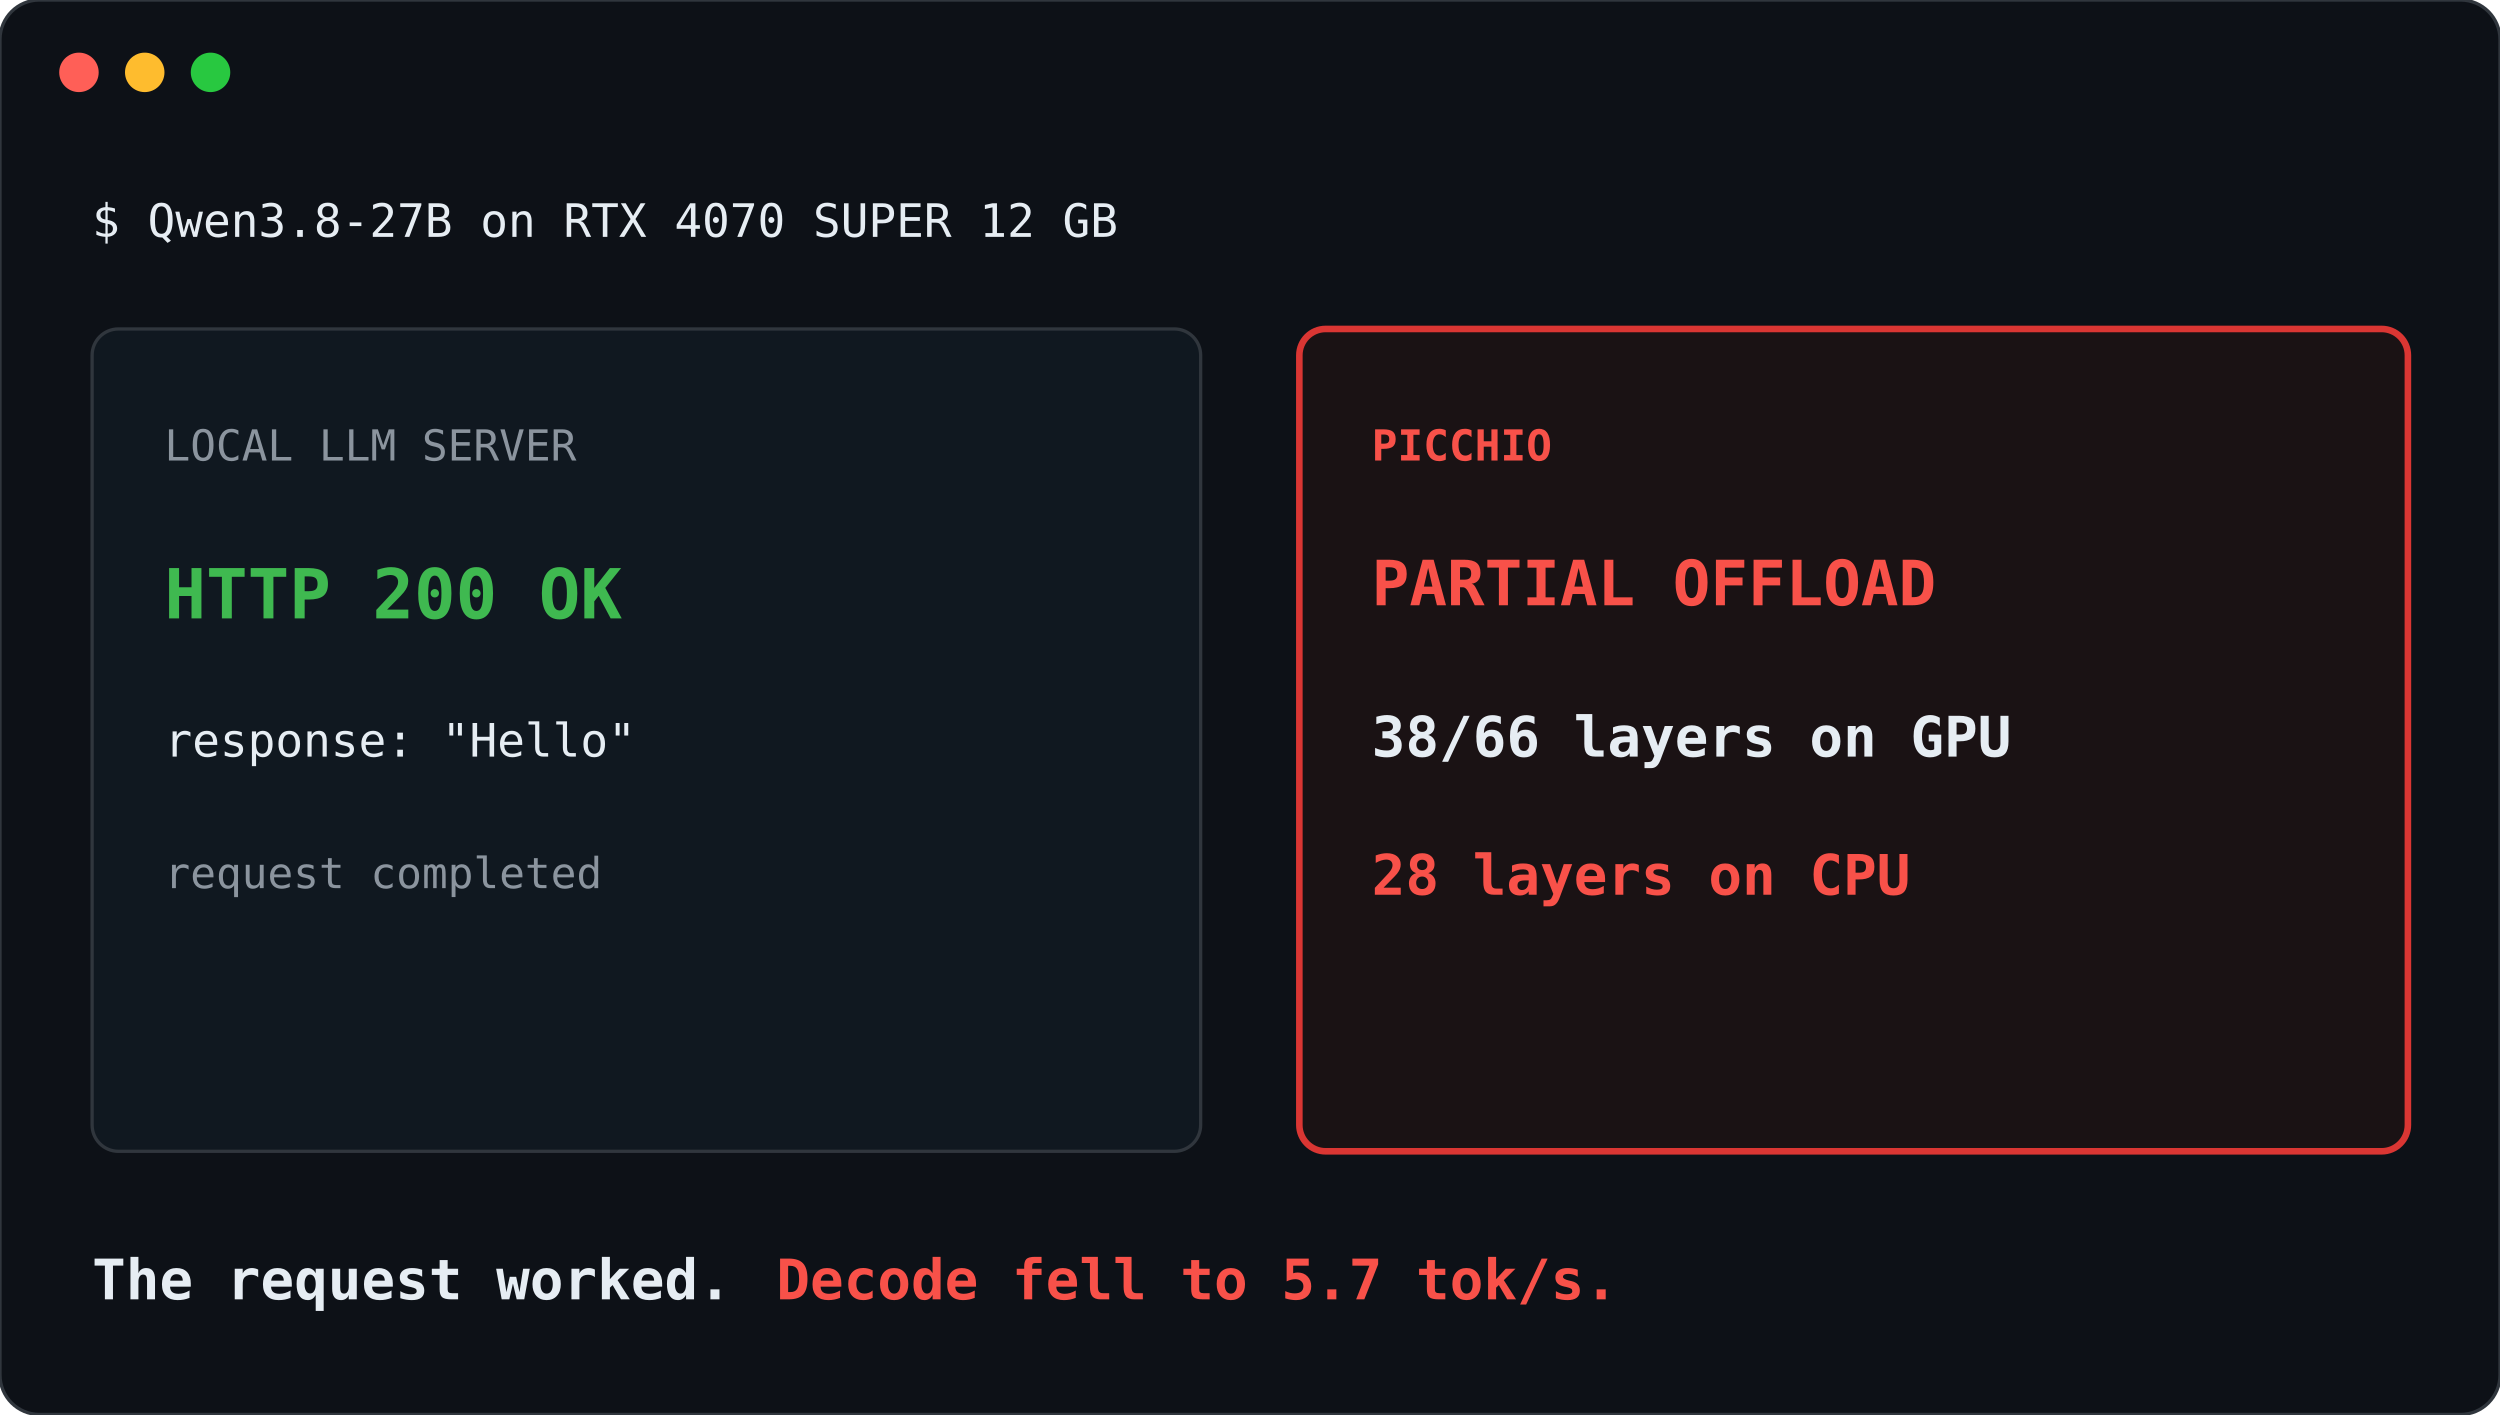
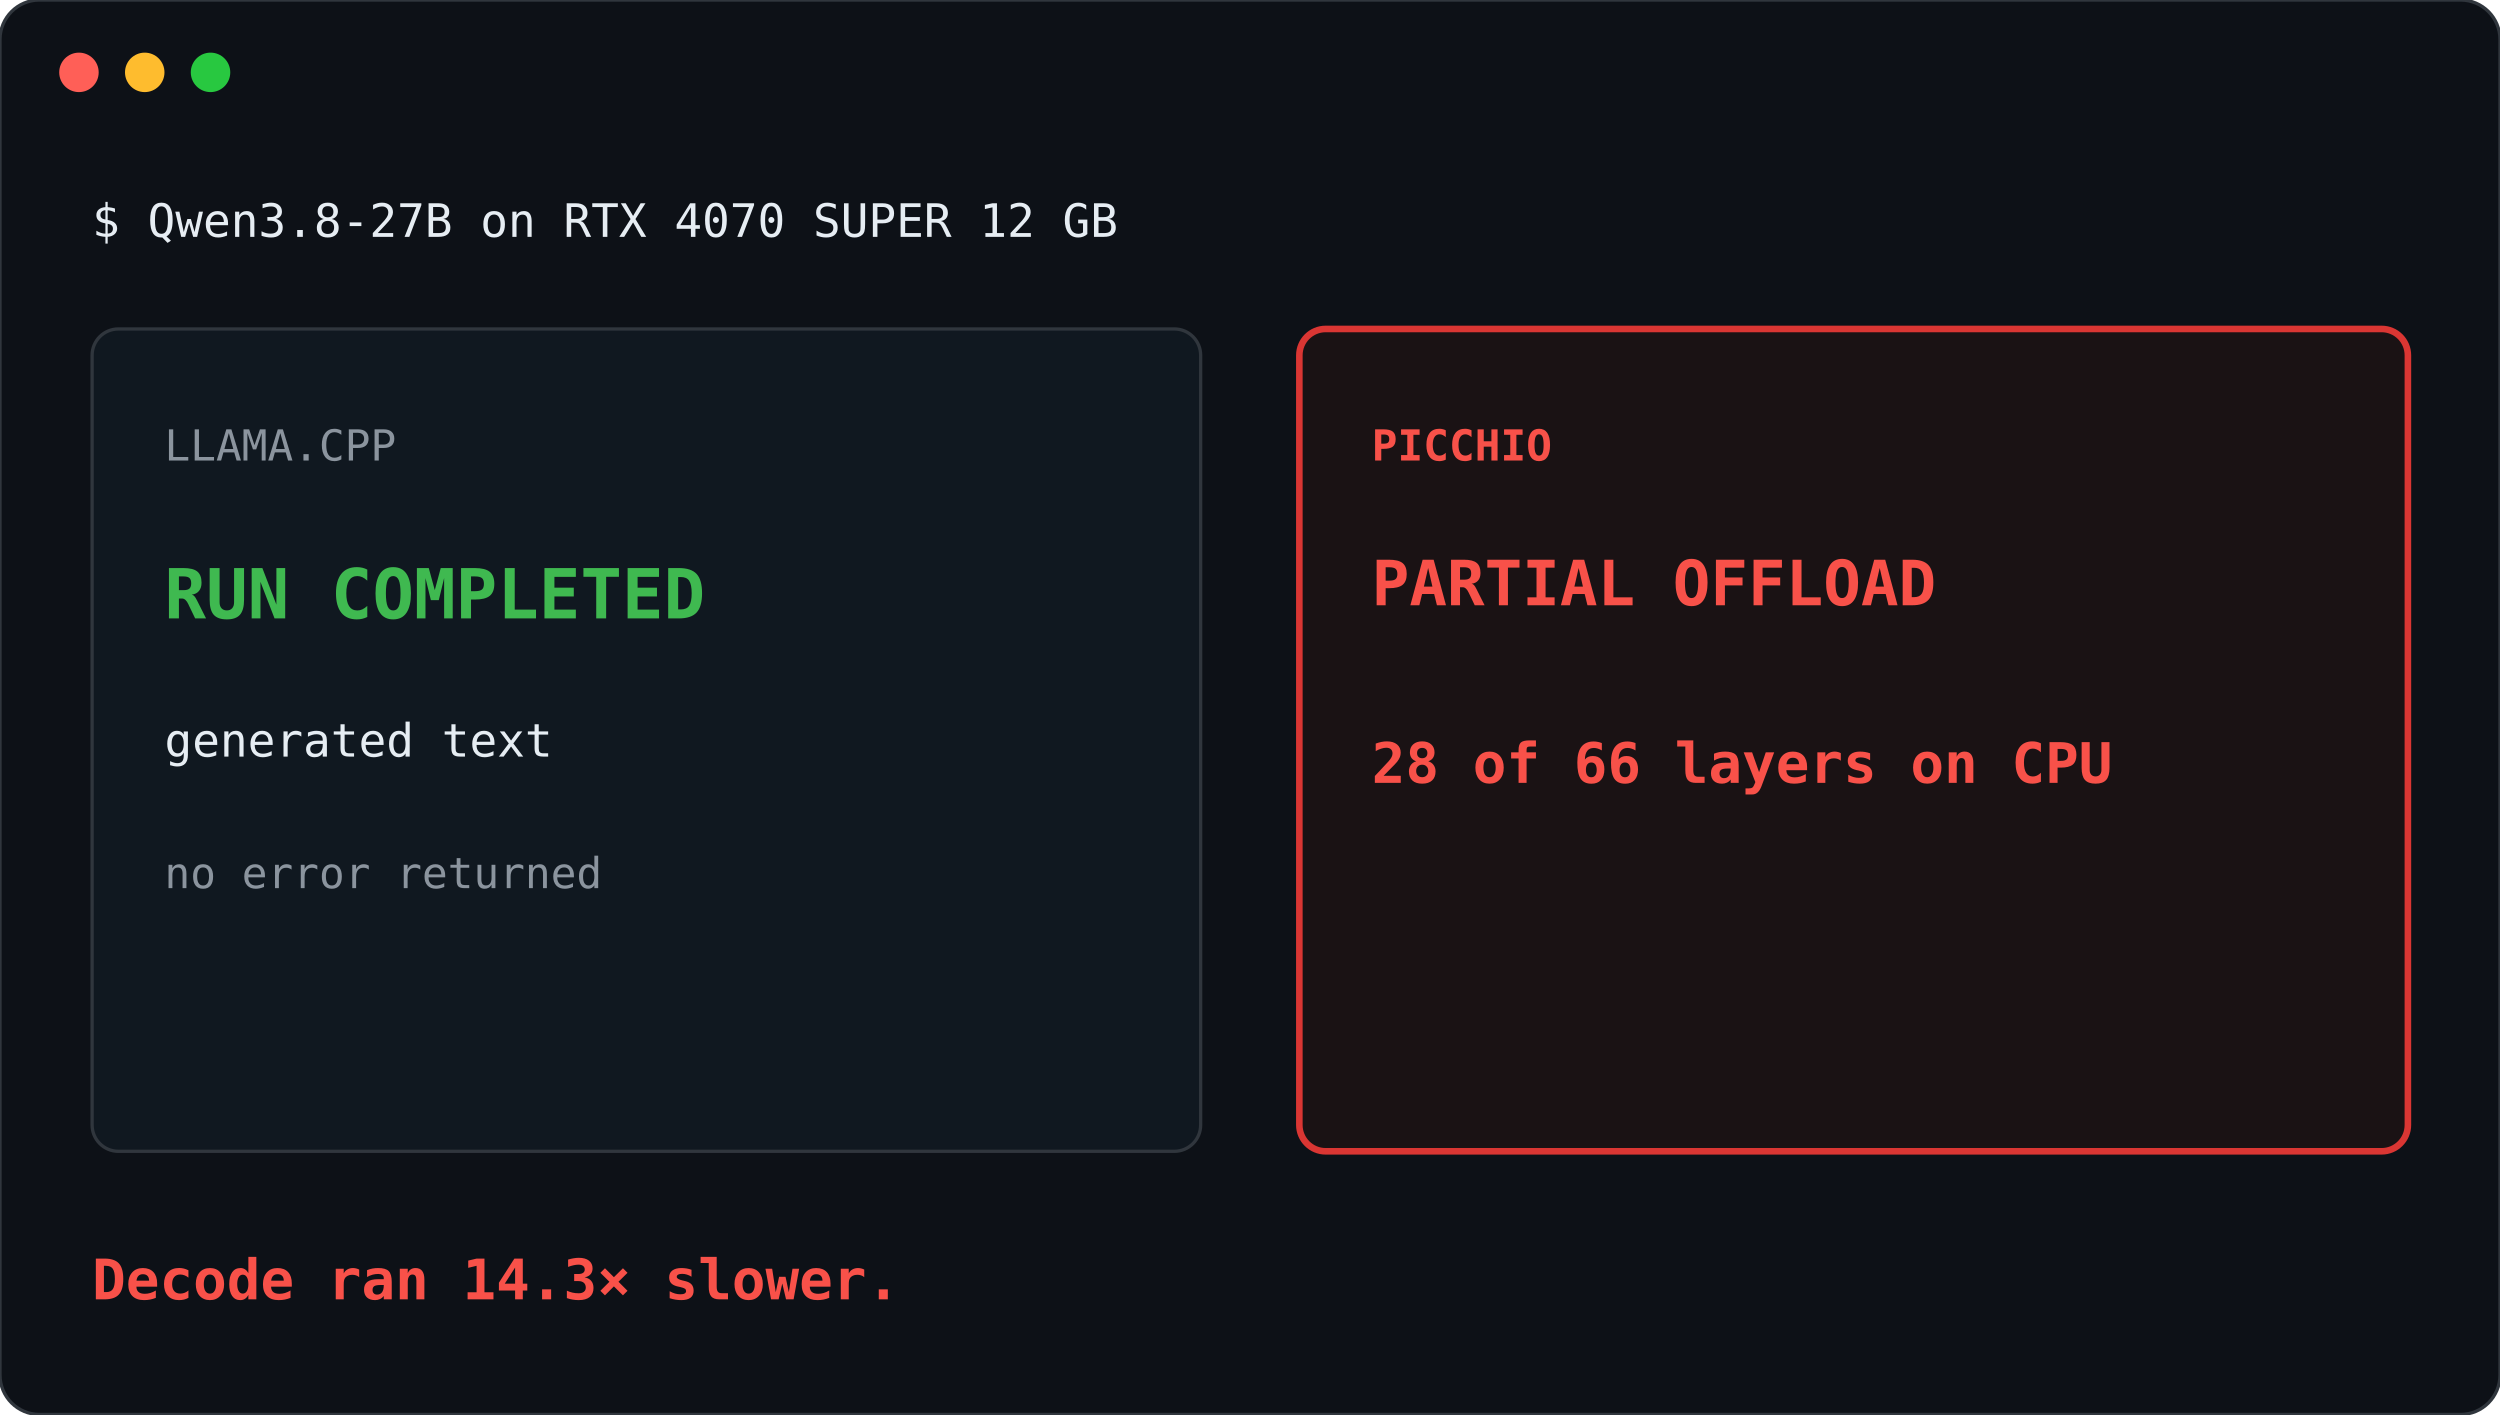
<svg xmlns="http://www.w3.org/2000/svg" width="760" height="430" viewBox="0 0 760 430" font-family="SFMono-Regular, Menlo, Consolas, monospace">
  <rect width="760" height="430" rx="12" fill="#0d1117" stroke="#30363d" />
  <circle cx="24" cy="22" r="6" fill="#ff5f57" />
  <circle cx="44" cy="22" r="6" fill="#febc2e" />
  <circle cx="64" cy="22" r="6" fill="#28c840" />
  <g visibility="visible">
    <animate attributeName="visibility" dur="12s" repeatCount="indefinite" calcMode="discrete" values="visible;hidden;visible" keyTimes="0;.32;1" />
    <text x="28" y="72" fill="#e6edf3" font-size="14">$ Qwen3.8-27B on RTX 4070 SUPER 12 GB</text>
    <rect x="28" y="100" width="337" height="250" rx="8" fill="#101820" stroke="#30363d" />
-     <text x="50" y="140" fill="#8b949e" font-size="13">LOCAL LLM SERVER</text>
-     <text x="50" y="188" fill="#3fb950" font-size="21" font-weight="700">HTTP 200 OK</text>
-     <text x="50" y="230" fill="#e6edf3" font-size="14">response: "Hello"</text>
-     <text x="50" y="270" fill="#8b949e" font-size="13">request completed</text>
+     <text x="50" y="140" fill="#8b949e" font-size="13">LLAMA.CPP</text>
+     <text x="50" y="188" fill="#3fb950" font-size="21" font-weight="700">RUN COMPLETED</text>
+     <text x="50" y="230" fill="#e6edf3" font-size="14">generated text</text>
+     <text x="50" y="270" fill="#8b949e" font-size="13">no error returned</text>
    <rect x="395" y="100" width="337" height="250" rx="8" fill="#1a1214" stroke="#da3633" stroke-width="2" />
    <text x="417" y="140" fill="#f85149" font-size="13" font-weight="700">PICCHIO</text>
    <text x="417" y="184" fill="#f85149" font-size="19" font-weight="700">PARTIAL OFFLOAD</text>
-     <text x="417" y="230" fill="#e6edf3" font-size="17" font-weight="700">38/66 layers on GPU</text>
-     <text x="417" y="272" fill="#f85149" font-size="17" font-weight="700">28 layers on CPU</text>
-     <text x="28" y="395" fill="#e6edf3" font-size="17" font-weight="700">The request worked.</text>
-     <text x="236" y="395" fill="#f85149" font-size="17" font-weight="700">Decode fell to 5.7 tok/s.</text>
+     <text x="417" y="238" fill="#f85149" font-size="17" font-weight="700">28 of 66 layers on CPU</text>
+     <text x="28" y="395" fill="#f85149" font-size="17" font-weight="700">Decode ran 14.3× slower.</text>
  </g>
  <g visibility="hidden">
    <animate attributeName="visibility" dur="12s" repeatCount="indefinite" calcMode="discrete" values="hidden;visible;hidden;hidden" keyTimes="0;.32;.65;1" />
-     <text x="28" y="72" fill="#f85149" font-size="20" font-weight="700">SAME 27B FILE. 14.3× DECODE GAP.</text>
+     <text x="28" y="72" fill="#f85149" font-size="20" font-weight="700">SAME 27B FILE. TWO CARDS.</text>
    <rect x="28" y="104" width="704" height="246" rx="8" fill="#101820" />
-     <text x="52" y="142" fill="#3fb950" font-size="13">RTX 5090</text>
-     <text x="210" y="142" fill="#e6edf3" font-size="15">32 GB · 66/66 GPU · 81.5 tok/s</text>
-     <text x="52" y="190" fill="#f85149" font-size="13">RTX 4070S</text>
-     <text x="210" y="190" fill="#f85149" font-size="15" font-weight="700">12 GB · 38/66 GPU · 5.7 tok/s</text>
-     <text x="52" y="238" fill="#8b949e" font-size="13">PICCHIO</text>
-     <text x="210" y="238" fill="#e6edf3" font-size="15">28 layers sat on CPU</text>
-     <text x="52" y="286" fill="#8b949e" font-size="13">WHY</text>
-     <text x="210" y="286" fill="#e6edf3" font-size="15">11069 MiB free gave 38/66 layers</text>
-     <text x="28" y="395" fill="#f85149" font-size="16" font-weight="700">PARTIAL OFFLOAD: 14.3× slower decode.</text>
+     <text x="52" y="170" fill="#3fb950" font-size="13">RTX 5090</text>
+     <text x="210" y="170" fill="#e6edf3" font-size="17">32 GB · 66/66 GPU · 81.5 tok/s</text>
+     <text x="52" y="244" fill="#f85149" font-size="13">RTX 4070S</text>
+     <text x="210" y="244" fill="#f85149" font-size="17" font-weight="700">12 GB · 38/66 GPU · 5.7 tok/s</text>
  </g>
  <g visibility="hidden">
    <animate attributeName="visibility" dur="12s" repeatCount="indefinite" calcMode="discrete" values="hidden;visible;hidden" keyTimes="0;.65;1" />
    <text x="28" y="72" fill="#3fb950" font-size="20" font-weight="700">RUN PICCHIO</text>
    <rect x="28" y="104" width="704" height="246" rx="8" fill="#101820" />
    <text x="52" y="158" fill="#e6edf3" font-size="14">$ curl -fsSL https://raw.githubusercontent.com/logxio/</text>
    <text x="68" y="188" fill="#e6edf3" font-size="14">picchio/main/public/picchio.pyz -o picchio</text>
    <text x="52" y="236" fill="#e6edf3" font-size="14">$ chmod +x picchio</text>
    <text x="52" y="284" fill="#3fb950" font-size="18" font-weight="700">$ ./picchio MODEL</text>
  </g>
</svg>
